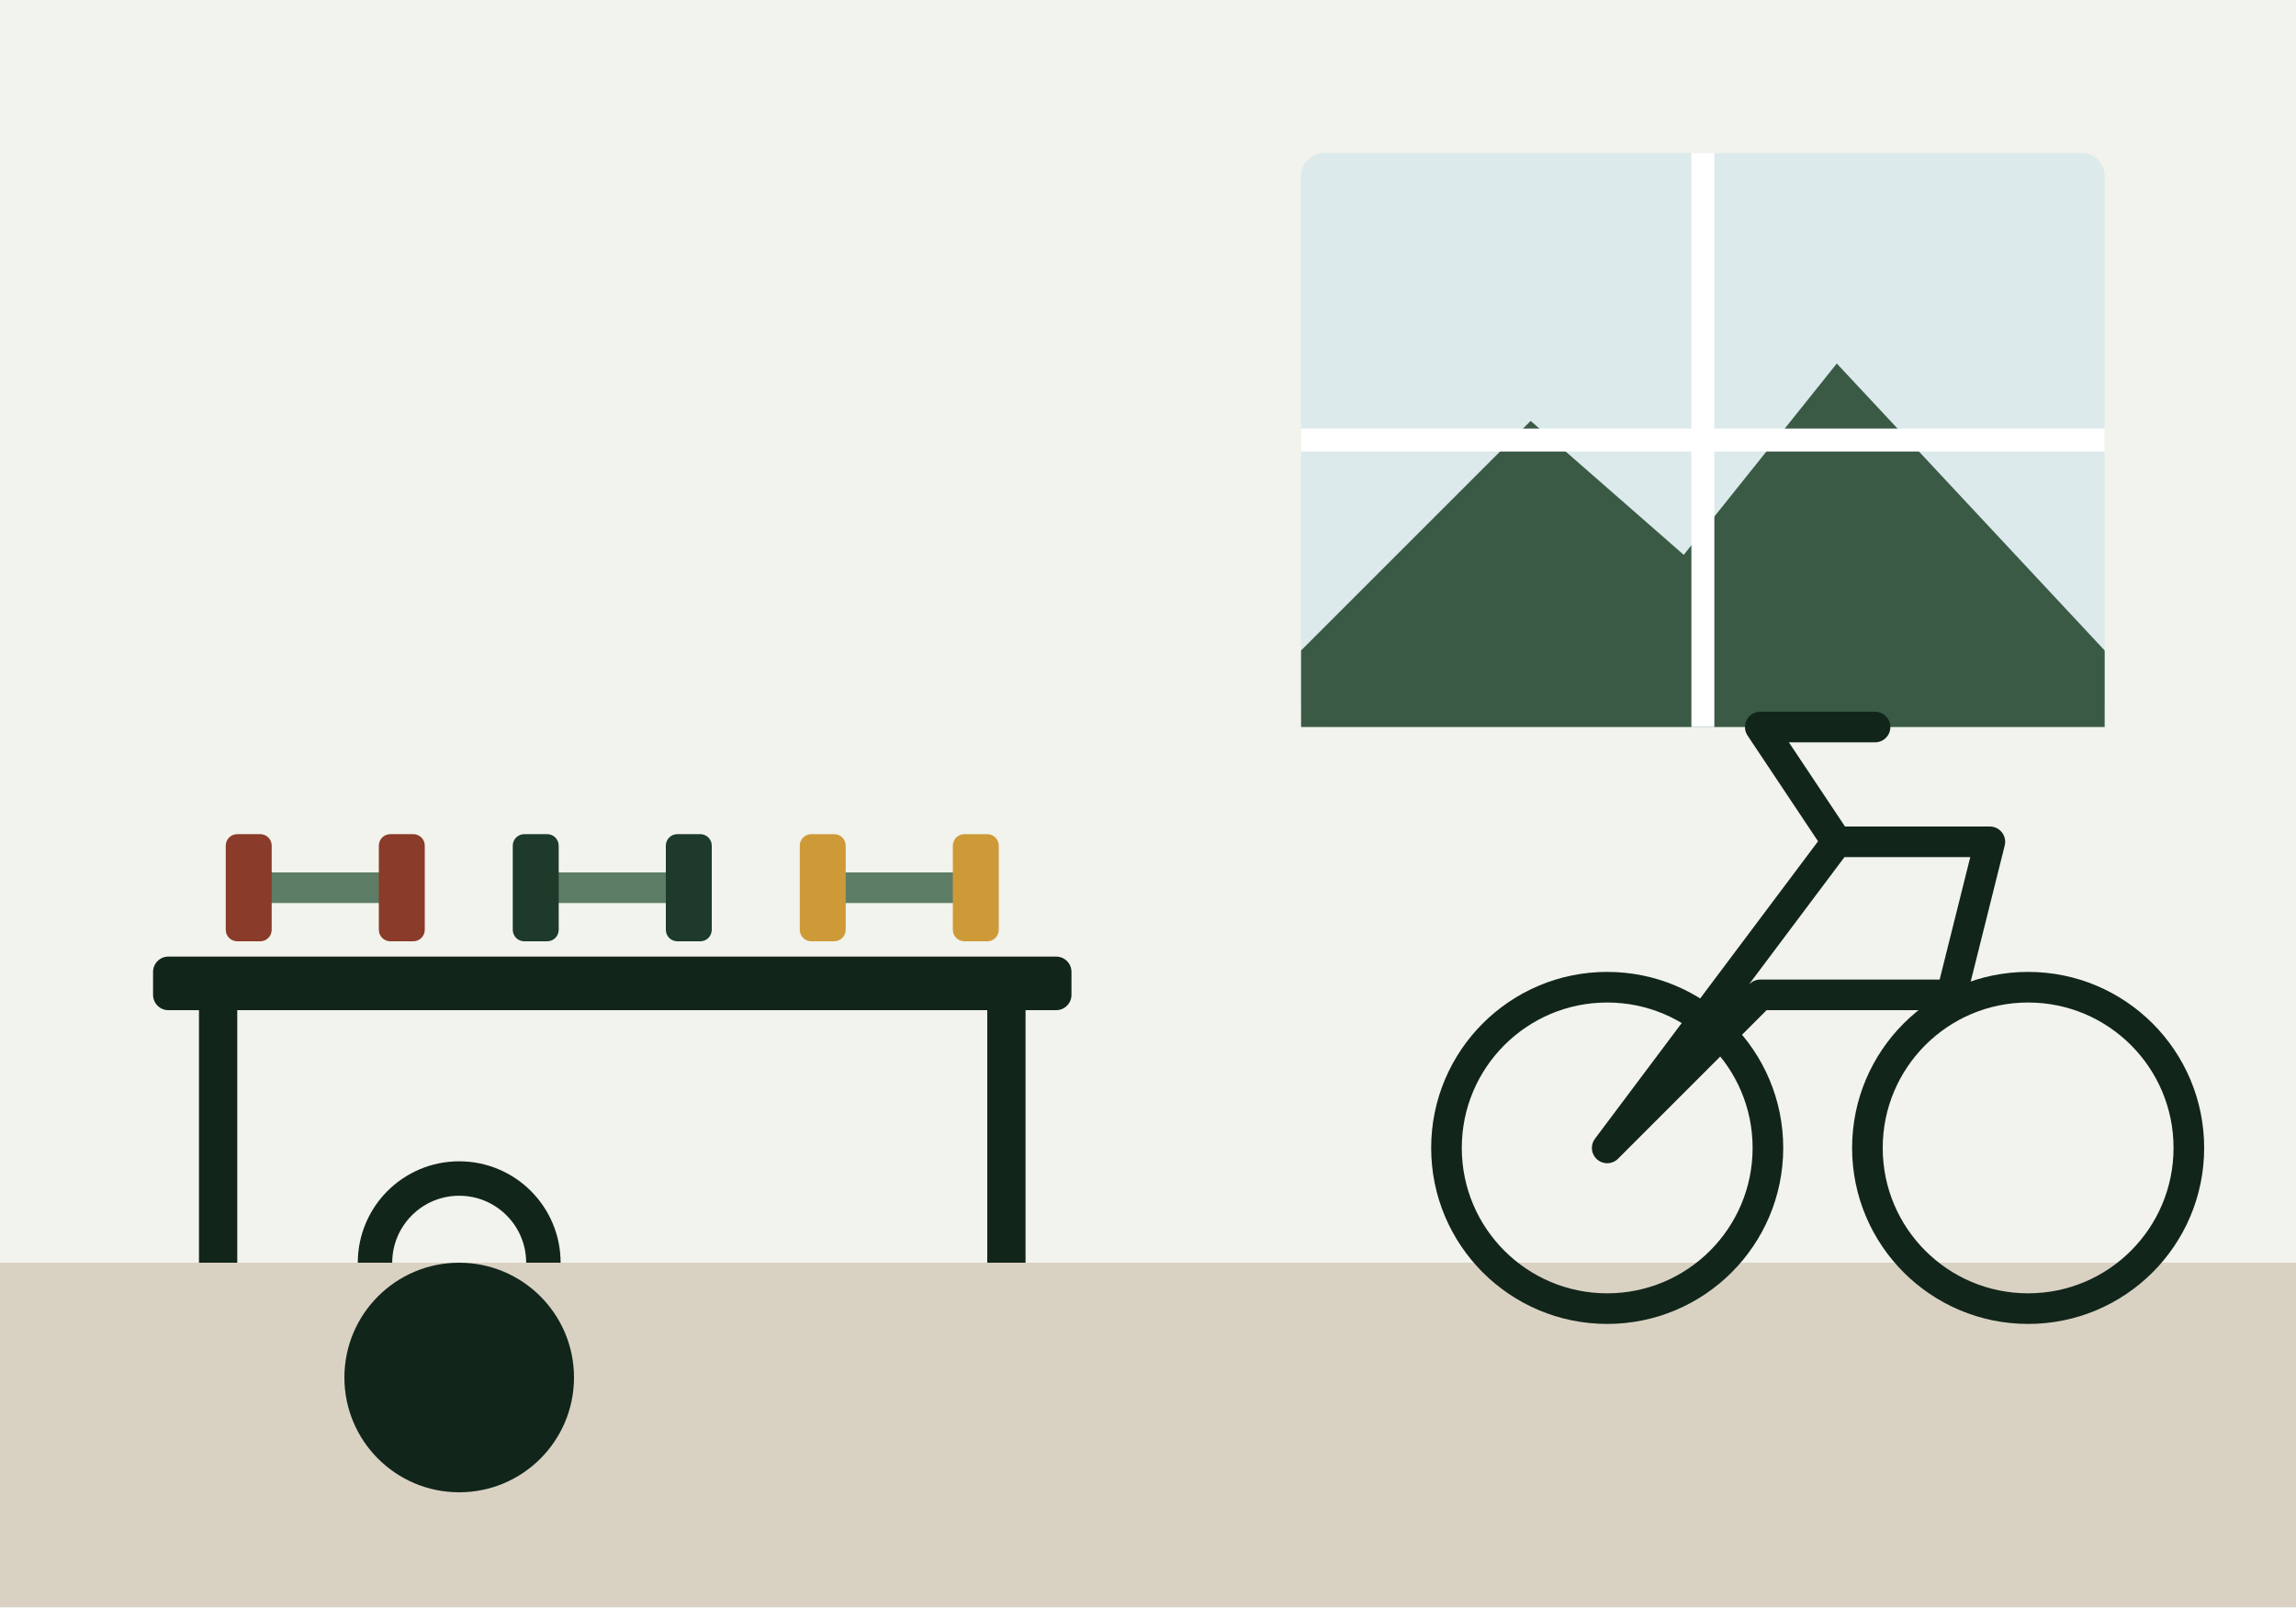
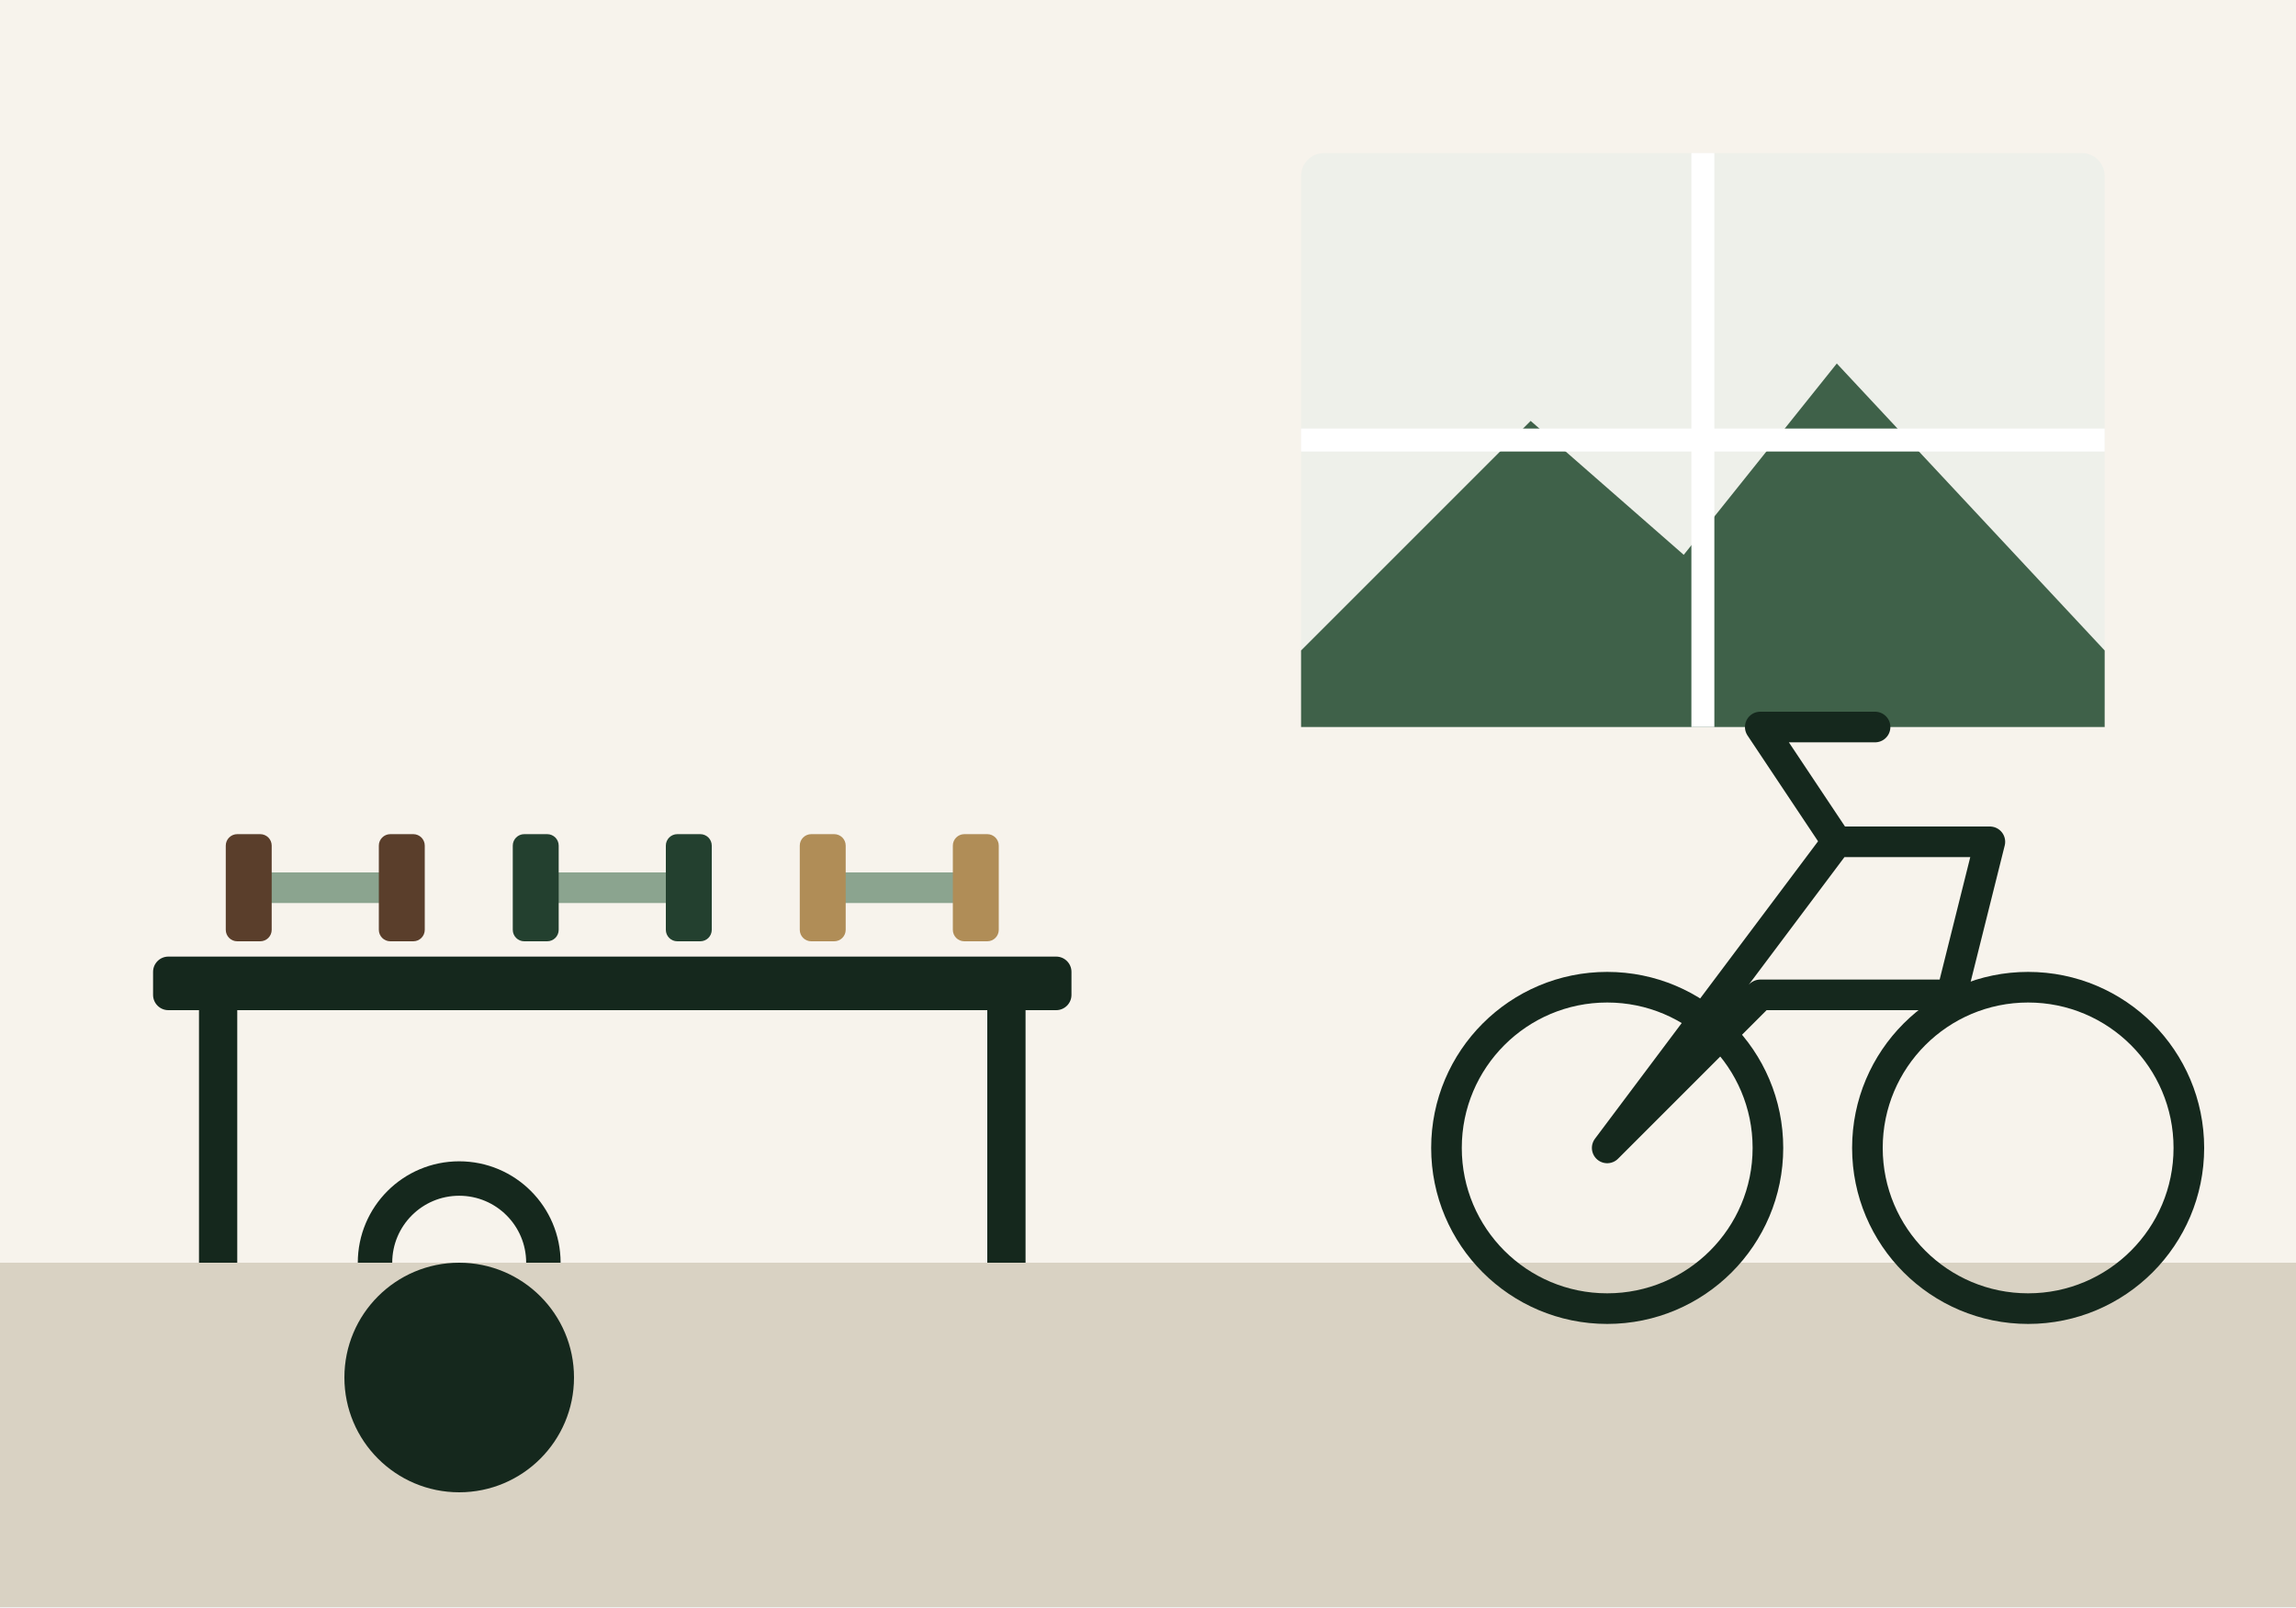
<svg xmlns="http://www.w3.org/2000/svg" viewBox="0 0 600 420" role="img" aria-label="Illustration of a gym with dumbbells, a kettlebell, a bike and a window view of the mountain">
-   <rect width="600" height="420" fill="#F1F3EC" />
-   <rect x="340" y="40" width="210" height="150" rx="6" fill="#DCEAEC" />
-   <path d="M340 170 L400 110 440 145 480 95 550 170 V190 H340Z" fill="#3B5A45" />
+   <style>
+ @media (prefers-reduced-motion: no-preference){
+ .bob{animation:bob 4s ease-in-out infinite;transform-box:fill-box;transform-origin:center}
+ .sway{animation:sway 5s ease-in-out infinite;transform-box:fill-box;transform-origin:bottom center}
+ .steam{animation:steam 3.2s ease-in-out infinite;opacity:0}
+ .steam.d2{animation-delay:1s}.steam.d3{animation-delay:2s}
+ .twinkle{animation:tw 2.6s ease-in-out infinite}
+ .twinkle:nth-of-type(2n){animation-delay:.8s}.twinkle:nth-of-type(3n){animation-delay:1.6s}
+ .wave{animation:wave 6s linear infinite}
+ .bx{animation:bx 3.2s ease-in-out infinite alternate}
+ .by{animation:by .8s cubic-bezier(.5,0,.5,1) infinite alternate}
+ .toss{animation:toss 2.4s ease-in-out infinite}
+ .drift{animation:drift 9s ease-in-out infinite alternate}
+ .spin{animation:spin 30s linear infinite;transform-box:fill-box;transform-origin:center}
+ }
+ @keyframes bob{50%{transform:translateY(-8px)}}
+ @keyframes sway{0%,100%{transform:rotate(-2.5deg)}50%{transform:rotate(2.5deg)}}
+ @keyframes steam{0%{opacity:0;transform:translateY(12px)}35%{opacity:.9}100%{opacity:0;transform:translateY(-26px)}}
+ @keyframes tw{0%,100%{opacity:1}50%{opacity:.45}}
+ @keyframes wave{to{transform:translateX(-60px)}}
+ @keyframes bx{from{transform:translateX(-120px)}to{transform:translateX(90px)}}
+ @keyframes by{from{transform:translateY(-40px)}to{transform:translateY(20px)}}
+ @keyframes toss{0%,100%{transform:translateY(0)}50%{transform:translateY(-34px)}}
+ @keyframes drift{to{transform:translateX(40px)}}
+ @keyframes spin{to{transform:rotate(360deg)}}
+ </style>
+   <rect width="600" height="420" fill="#F7F3EC" />
+   <rect x="340" y="40" width="210" height="150" rx="6" fill="#EEF0EA" />
+   <path d="M340 170 L400 110 440 145 480 95 550 170 V190 H340Z" fill="#3F6149" />
  <path d="M445 40V190M340 115H550" stroke="#fff" stroke-width="6" />
  <rect x="0" y="330" width="600" height="90" fill="#D9D2C3" />
-   <rect x="40" y="250" width="240" height="14" rx="4" fill="#12251A" />
-   <rect x="52" y="264" width="10" height="66" fill="#12251A" />
-   <rect x="258" y="264" width="10" height="66" fill="#12251A" />
+   <rect x="40" y="250" width="240" height="14" rx="4" fill="#15281D" />
+   <rect x="52" y="264" width="10" height="66" fill="#15281D" />
+   <rect x="258" y="264" width="10" height="66" fill="#15281D" />
  <g transform="translate(85 238)">
-     <rect x="-22" y="-10" width="44" height="8" fill="#5E7D66" />
-     <rect x="-26" y="-20" width="12" height="28" rx="3" fill="#8A3B29" />
-     <rect x="14" y="-20" width="12" height="28" rx="3" fill="#8A3B29" />
+     <rect x="-22" y="-10" width="44" height="8" fill="#8BA48F" />
+     <rect x="-26" y="-20" width="12" height="28" rx="3" fill="#5A3E2B" />
+     <rect x="14" y="-20" width="12" height="28" rx="3" fill="#5A3E2B" />
  </g>
  <g transform="translate(160 238)">
-     <rect x="-22" y="-10" width="44" height="8" fill="#5E7D66" />
-     <rect x="-26" y="-20" width="12" height="28" rx="3" fill="#1D3A2B" />
-     <rect x="14" y="-20" width="12" height="28" rx="3" fill="#1D3A2B" />
+     <rect x="-22" y="-10" width="44" height="8" fill="#8BA48F" />
+     <rect x="-26" y="-20" width="12" height="28" rx="3" fill="#23402F" />
+     <rect x="14" y="-20" width="12" height="28" rx="3" fill="#23402F" />
  </g>
  <g transform="translate(235 238)">
-     <rect x="-22" y="-10" width="44" height="8" fill="#5E7D66" />
-     <rect x="-26" y="-20" width="12" height="28" rx="3" fill="#CE9A38" />
-     <rect x="14" y="-20" width="12" height="28" rx="3" fill="#CE9A38" />
+     <rect x="-22" y="-10" width="44" height="8" fill="#8BA48F" />
+     <rect x="-26" y="-20" width="12" height="28" rx="3" fill="#B08D57" />
+     <rect x="14" y="-20" width="12" height="28" rx="3" fill="#B08D57" />
  </g>
  <g transform="translate(420 300)">
-     <circle r="42" fill="none" stroke="#12251A" stroke-width="8" />
-     <path d="M0 0 L60 -80 L100 -80 M60 -80 L40 -110 M40 -110 H70 M0 0 L40 -40 H90 M90 -40 L100 -80" stroke="#12251A" stroke-width="8" fill="none" stroke-linecap="round" stroke-linejoin="round" />
-     <circle cx="110" cy="0" r="42" fill="none" stroke="#12251A" stroke-width="8" />
+     <circle r="42" fill="none" stroke="#15281D" stroke-width="8" />
+     <path d="M0 0 L60 -80 L100 -80 M60 -80 L40 -110 M40 -110 H70 M0 0 L40 -40 H90 M90 -40 L100 -80" stroke="#15281D" stroke-width="8" fill="none" stroke-linecap="round" stroke-linejoin="round" />
+     <circle cx="110" cy="0" r="42" fill="none" stroke="#15281D" stroke-width="8" />
  </g>
  <g transform="translate(120 360)">
-     <path d="M-22 -30 a22 22 0 1 1 44 0" fill="none" stroke="#12251A" stroke-width="9" />
-     <circle cy="0" r="30" fill="#12251A" />
+     <g class="bob">
+       <path d="M-22 -30 a22 22 0 1 1 44 0" fill="none" stroke="#15281D" stroke-width="9" />
+       <circle cy="0" r="30" fill="#15281D" />
+     </g>
  </g>
</svg>
